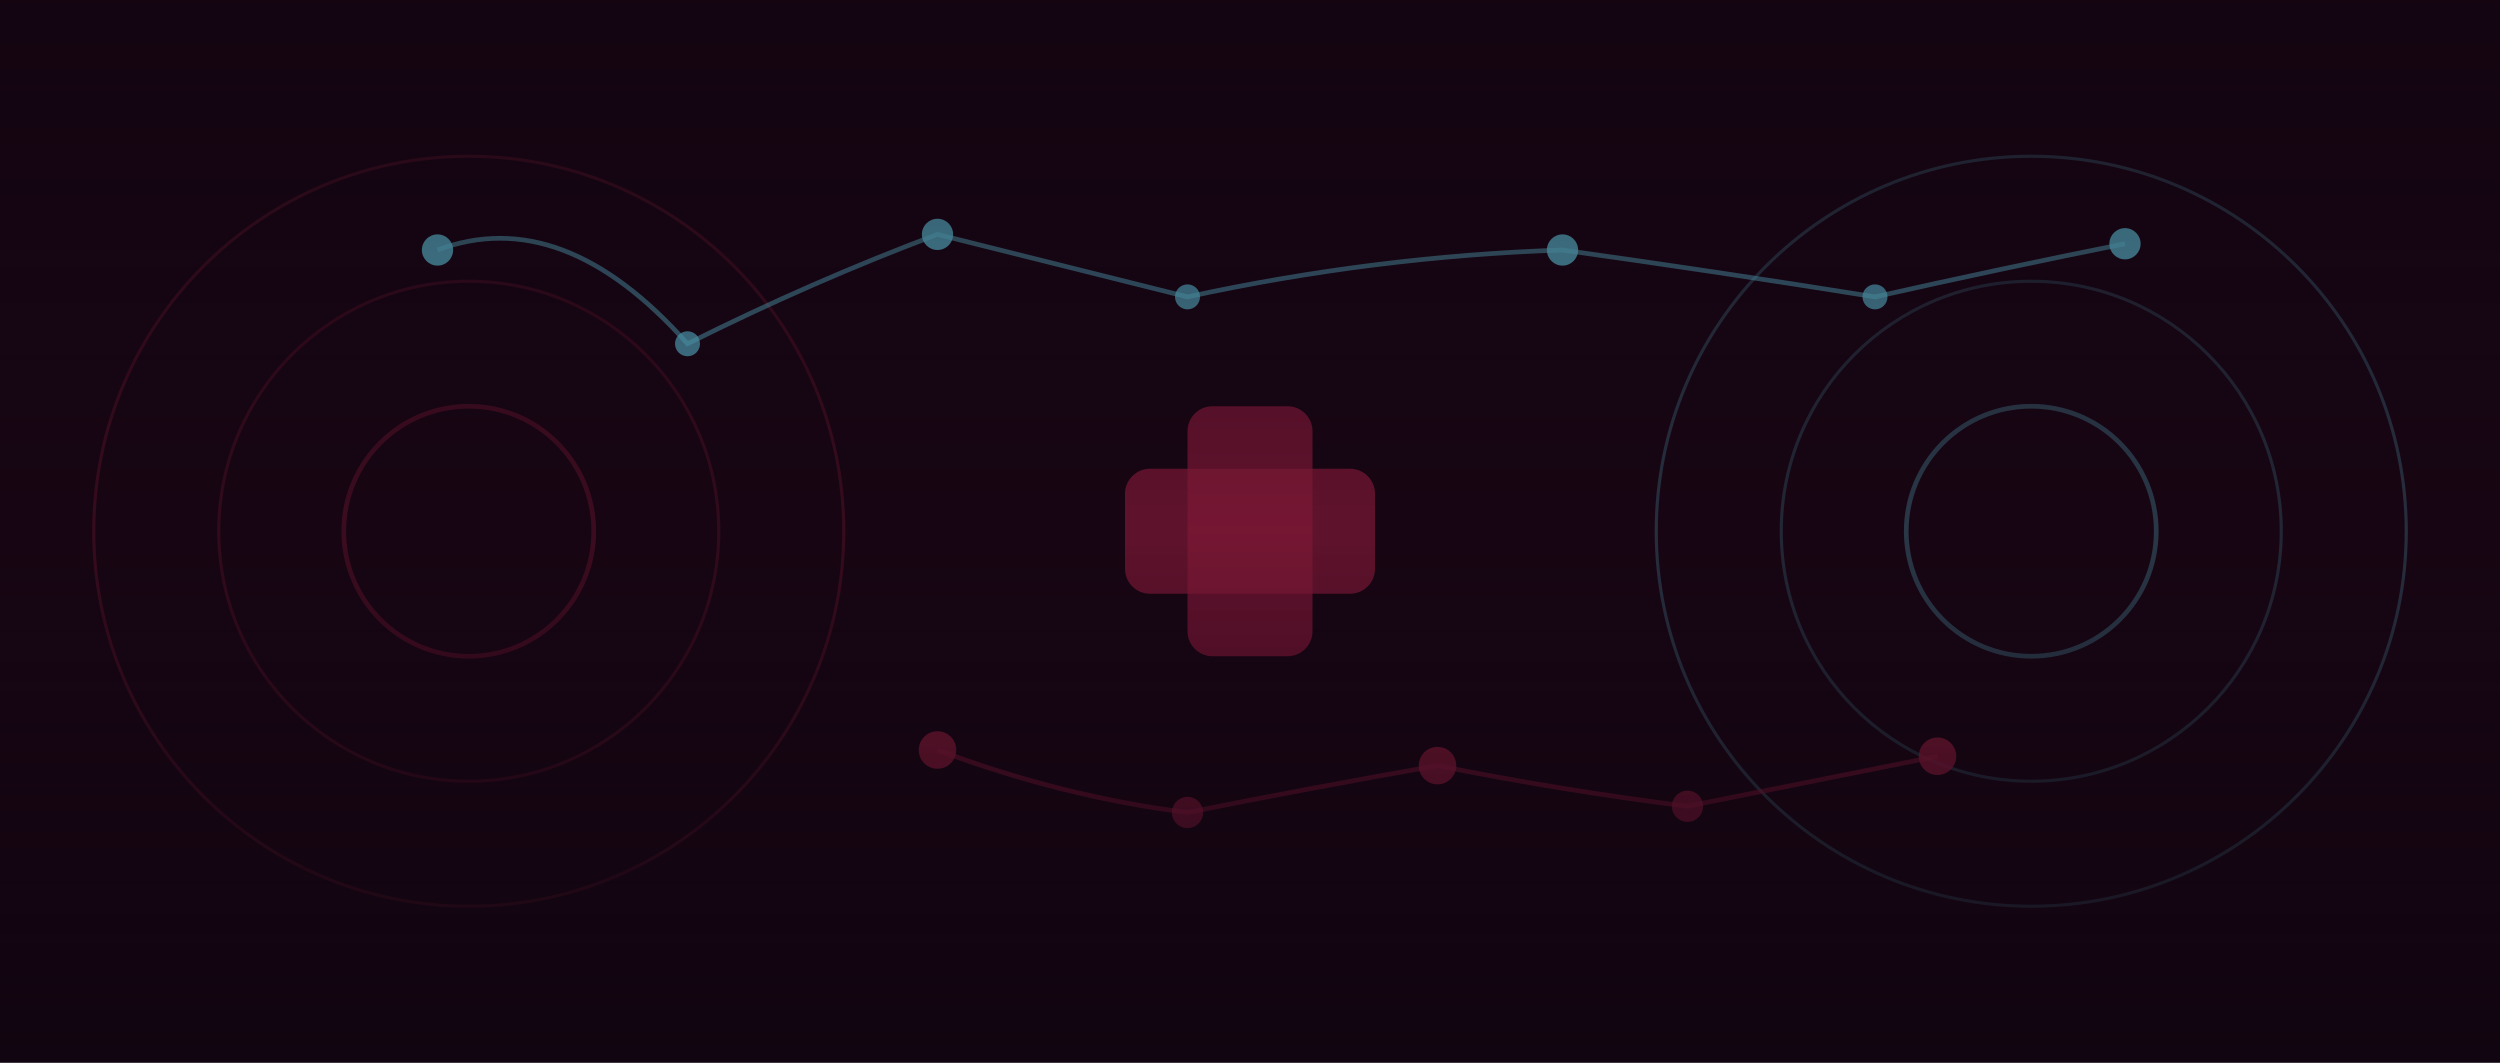
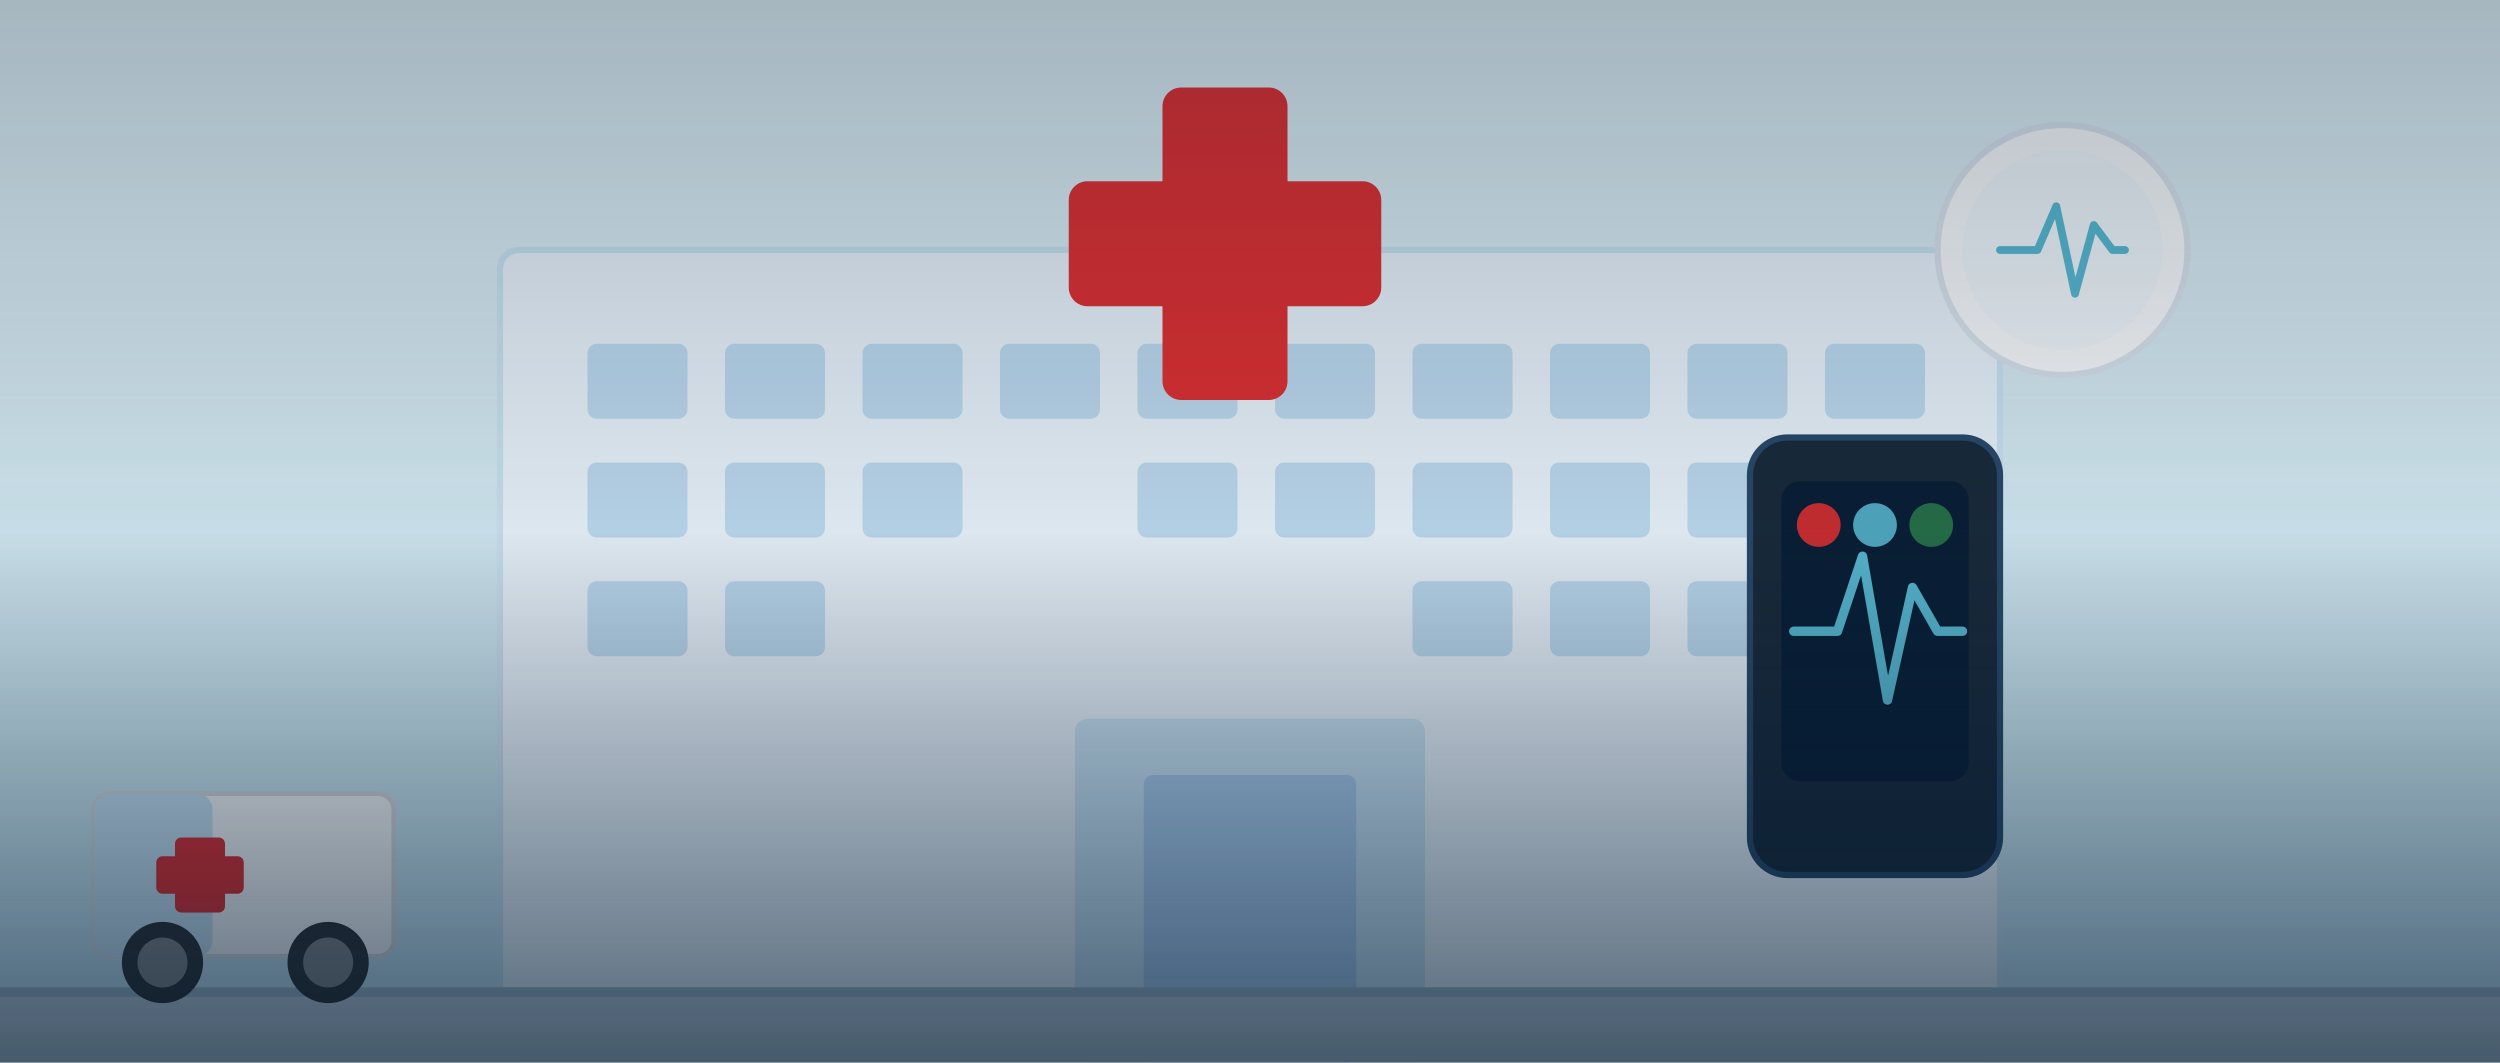
<svg xmlns="http://www.w3.org/2000/svg" viewBox="0 0 800 340" preserveAspectRatio="xMidYMid slice">
-   <rect width="800" height="340" fill="#0f0510" />
-   <rect x="0" y="0" width="800" height="340" fill="#1a0514" opacity="0.8" />
-   <circle cx="150" cy="170" r="120" fill="none" stroke="#8a1a3a" stroke-width="1" opacity="0.3" />
-   <circle cx="150" cy="170" r="80" fill="none" stroke="#8a1a3a" stroke-width="1" opacity="0.25" />
-   <circle cx="150" cy="170" r="40" fill="none" stroke="#8a1a3a" stroke-width="1.5" opacity="0.35" />
-   <circle cx="650" cy="170" r="120" fill="none" stroke="#5bbdd4" stroke-width="1" opacity="0.25" />
-   <circle cx="650" cy="170" r="80" fill="none" stroke="#5bbdd4" stroke-width="1" opacity="0.2" />
-   <circle cx="650" cy="170" r="40" fill="none" stroke="#5bbdd4" stroke-width="1.5" opacity="0.3" />
-   <rect x="380" y="130" width="40" height="80" rx="8" fill="#8a1a3a" opacity="0.7" />
-   <rect x="360" y="150" width="80" height="40" rx="8" fill="#8a1a3a" opacity="0.7" />
-   <circle cx="140" cy="80" r="5" fill="#5bbdd4" opacity="0.8" />
-   <circle cx="220" cy="110" r="4" fill="#5bbdd4" opacity="0.7" />
-   <circle cx="300" cy="75" r="5" fill="#5bbdd4" opacity="0.8" />
-   <circle cx="380" cy="95" r="4" fill="#5bbdd4" opacity="0.7" />
-   <circle cx="500" cy="80" r="5" fill="#5bbdd4" opacity="0.8" />
-   <circle cx="600" cy="95" r="4" fill="#5bbdd4" opacity="0.7" />
-   <circle cx="680" cy="78" r="5" fill="#5bbdd4" opacity="0.8" />
-   <path d="M140 80 Q180 65 220 110 Q260 90 300 75 Q340 85 380 95 Q440 82 500 80 Q550 87 600 95 Q640 86 680 78" fill="none" stroke="#5bbdd4" stroke-width="1.5" opacity="0.5" />
-   <circle cx="300" cy="240" r="6" fill="#8a1a3a" opacity="0.8" />
-   <circle cx="380" cy="260" r="5" fill="#8a1a3a" opacity="0.7" />
-   <circle cx="460" cy="245" r="6" fill="#8a1a3a" opacity="0.8" />
-   <circle cx="540" cy="258" r="5" fill="#8a1a3a" opacity="0.7" />
-   <circle cx="620" cy="242" r="6" fill="#8a1a3a" opacity="0.8" />
-   <path d="M300 240 Q340 255 380 260 Q420 252 460 245 Q500 253 540 258 Q580 250 620 242" fill="none" stroke="#8a1a3a" stroke-width="1.5" opacity="0.5" />
-   <rect x="0" y="0" width="800" height="340" fill="url(#dt-ov)" />
  <defs>
-     <linearGradient id="dt-ov" x1="0" y1="0" x2="0" y2="1">
-       <stop offset="0%" stop-color="#0f0510" stop-opacity="0.5" />
-       <stop offset="50%" stop-color="#0f0510" stop-opacity="0.1" />
-       <stop offset="100%" stop-color="#0f0510" stop-opacity="0.8" />
+     <linearGradient id="skyD" x1="0" y1="0" x2="0" y2="1">
+       <stop offset="0%" stop-color="#E8F4F8" />
+       <stop offset="100%" stop-color="#C8E8F4" />
+     </linearGradient>
+     <linearGradient id="ovD" x1="0" y1="0" x2="0" y2="1">
+       <stop offset="0%" stop-color="#001830" stop-opacity="0.28" />
+       <stop offset="50%" stop-color="#001830" stop-opacity="0.08" />
+       <stop offset="100%" stop-color="#001830" stop-opacity="0.65" />
    </linearGradient>
  </defs>
+   <rect width="800" height="340" fill="url(#skyD)" />
+   <rect x="160" y="80" width="480" height="260" rx="6" fill="#F0F8FF" stroke="#D0E8F4" stroke-width="2" />
+   <g fill="#B8D8F0" opacity="0.8">
+     <rect x="188" y="110" width="32" height="24" rx="3" />
+     <rect x="232" y="110" width="32" height="24" rx="3" />
+     <rect x="276" y="110" width="32" height="24" rx="3" />
+     <rect x="320" y="110" width="32" height="24" rx="3" />
+     <rect x="364" y="110" width="32" height="24" rx="3" />
+     <rect x="408" y="110" width="32" height="24" rx="3" />
+     <rect x="452" y="110" width="32" height="24" rx="3" />
+     <rect x="496" y="110" width="32" height="24" rx="3" />
+     <rect x="540" y="110" width="32" height="24" rx="3" />
+     <rect x="584" y="110" width="32" height="24" rx="3" />
+     <rect x="188" y="148" width="32" height="24" rx="3" />
+     <rect x="232" y="148" width="32" height="24" rx="3" />
+     <rect x="276" y="148" width="32" height="24" rx="3" />
+     <rect x="364" y="148" width="32" height="24" rx="3" />
+     <rect x="408" y="148" width="32" height="24" rx="3" />
+     <rect x="452" y="148" width="32" height="24" rx="3" />
+     <rect x="496" y="148" width="32" height="24" rx="3" />
+     <rect x="540" y="148" width="32" height="24" rx="3" />
+     <rect x="584" y="148" width="32" height="24" rx="3" />
+     <rect x="188" y="186" width="32" height="24" rx="3" />
+     <rect x="232" y="186" width="32" height="24" rx="3" />
+     <rect x="452" y="186" width="32" height="24" rx="3" />
+     <rect x="496" y="186" width="32" height="24" rx="3" />
+     <rect x="540" y="186" width="32" height="24" rx="3" />
+     <rect x="584" y="186" width="32" height="24" rx="3" />
+   </g>
+   <rect x="372" y="28" width="40" height="100" rx="6" fill="#E53030" />
+   <rect x="342" y="58" width="100" height="40" rx="6" fill="#E53030" />
+   <rect x="344" y="230" width="112" height="110" rx="4" fill="#D0E8F8" />
+   <rect x="366" y="248" width="68" height="92" rx="3" fill="#B0D0F0" />
+   <rect x="0" y="316" width="800" height="24" fill="#CBD8E0" />
+   <rect x="0" y="316" width="800" height="3" fill="#A8C0CC" />
+   <rect x="560" y="140" width="80" height="140" rx="12" fill="#1a2a3a" stroke="#2a4a6a" stroke-width="2" />
+   <rect x="570" y="154" width="60" height="96" rx="6" fill="#0a1f35" />
+   <polyline points="574,202 588,202 596,178 604,224 612,188 620,202 628,202" fill="none" stroke="#5bbdd4" stroke-width="3" stroke-linecap="round" stroke-linejoin="round" />
+   <circle cx="582" cy="168" r="7" fill="#E53030" opacity="0.9" />
+   <circle cx="600" cy="168" r="7" fill="#5bbdd4" opacity="0.9" />
+   <circle cx="618" cy="168" r="7" fill="#2a7a4a" opacity="0.9" />
+   <rect x="30" y="254" width="96" height="52" rx="5" fill="white" stroke="#E0E0E0" stroke-width="1.5" />
+   <rect x="30" y="254" width="38" height="52" rx="5" fill="#D0E8F8" />
+   <circle cx="52" cy="308" r="13" fill="#333" />
+   <circle cx="52" cy="308" r="8" fill="#888" />
+   <circle cx="105" cy="308" r="13" fill="#333" />
+   <circle cx="105" cy="308" r="8" fill="#888" />
+   <rect x="56" y="268" width="16" height="24" rx="2" fill="#E53030" />
+   <rect x="50" y="274" width="28" height="12" rx="2" fill="#E53030" />
+   <circle cx="660" cy="80" r="40" fill="white" stroke="#E0E8F0" stroke-width="2" />
+   <circle cx="660" cy="80" r="32" fill="#F8FCFF" />
+   <polyline points="640,80 652,80 658,66 664,94 670,72 676,80 680,80" fill="none" stroke="#5bbdd4" stroke-width="2.5" stroke-linecap="round" stroke-linejoin="round" />
+   <rect width="800" height="340" fill="url(#ovD)" />
</svg>
